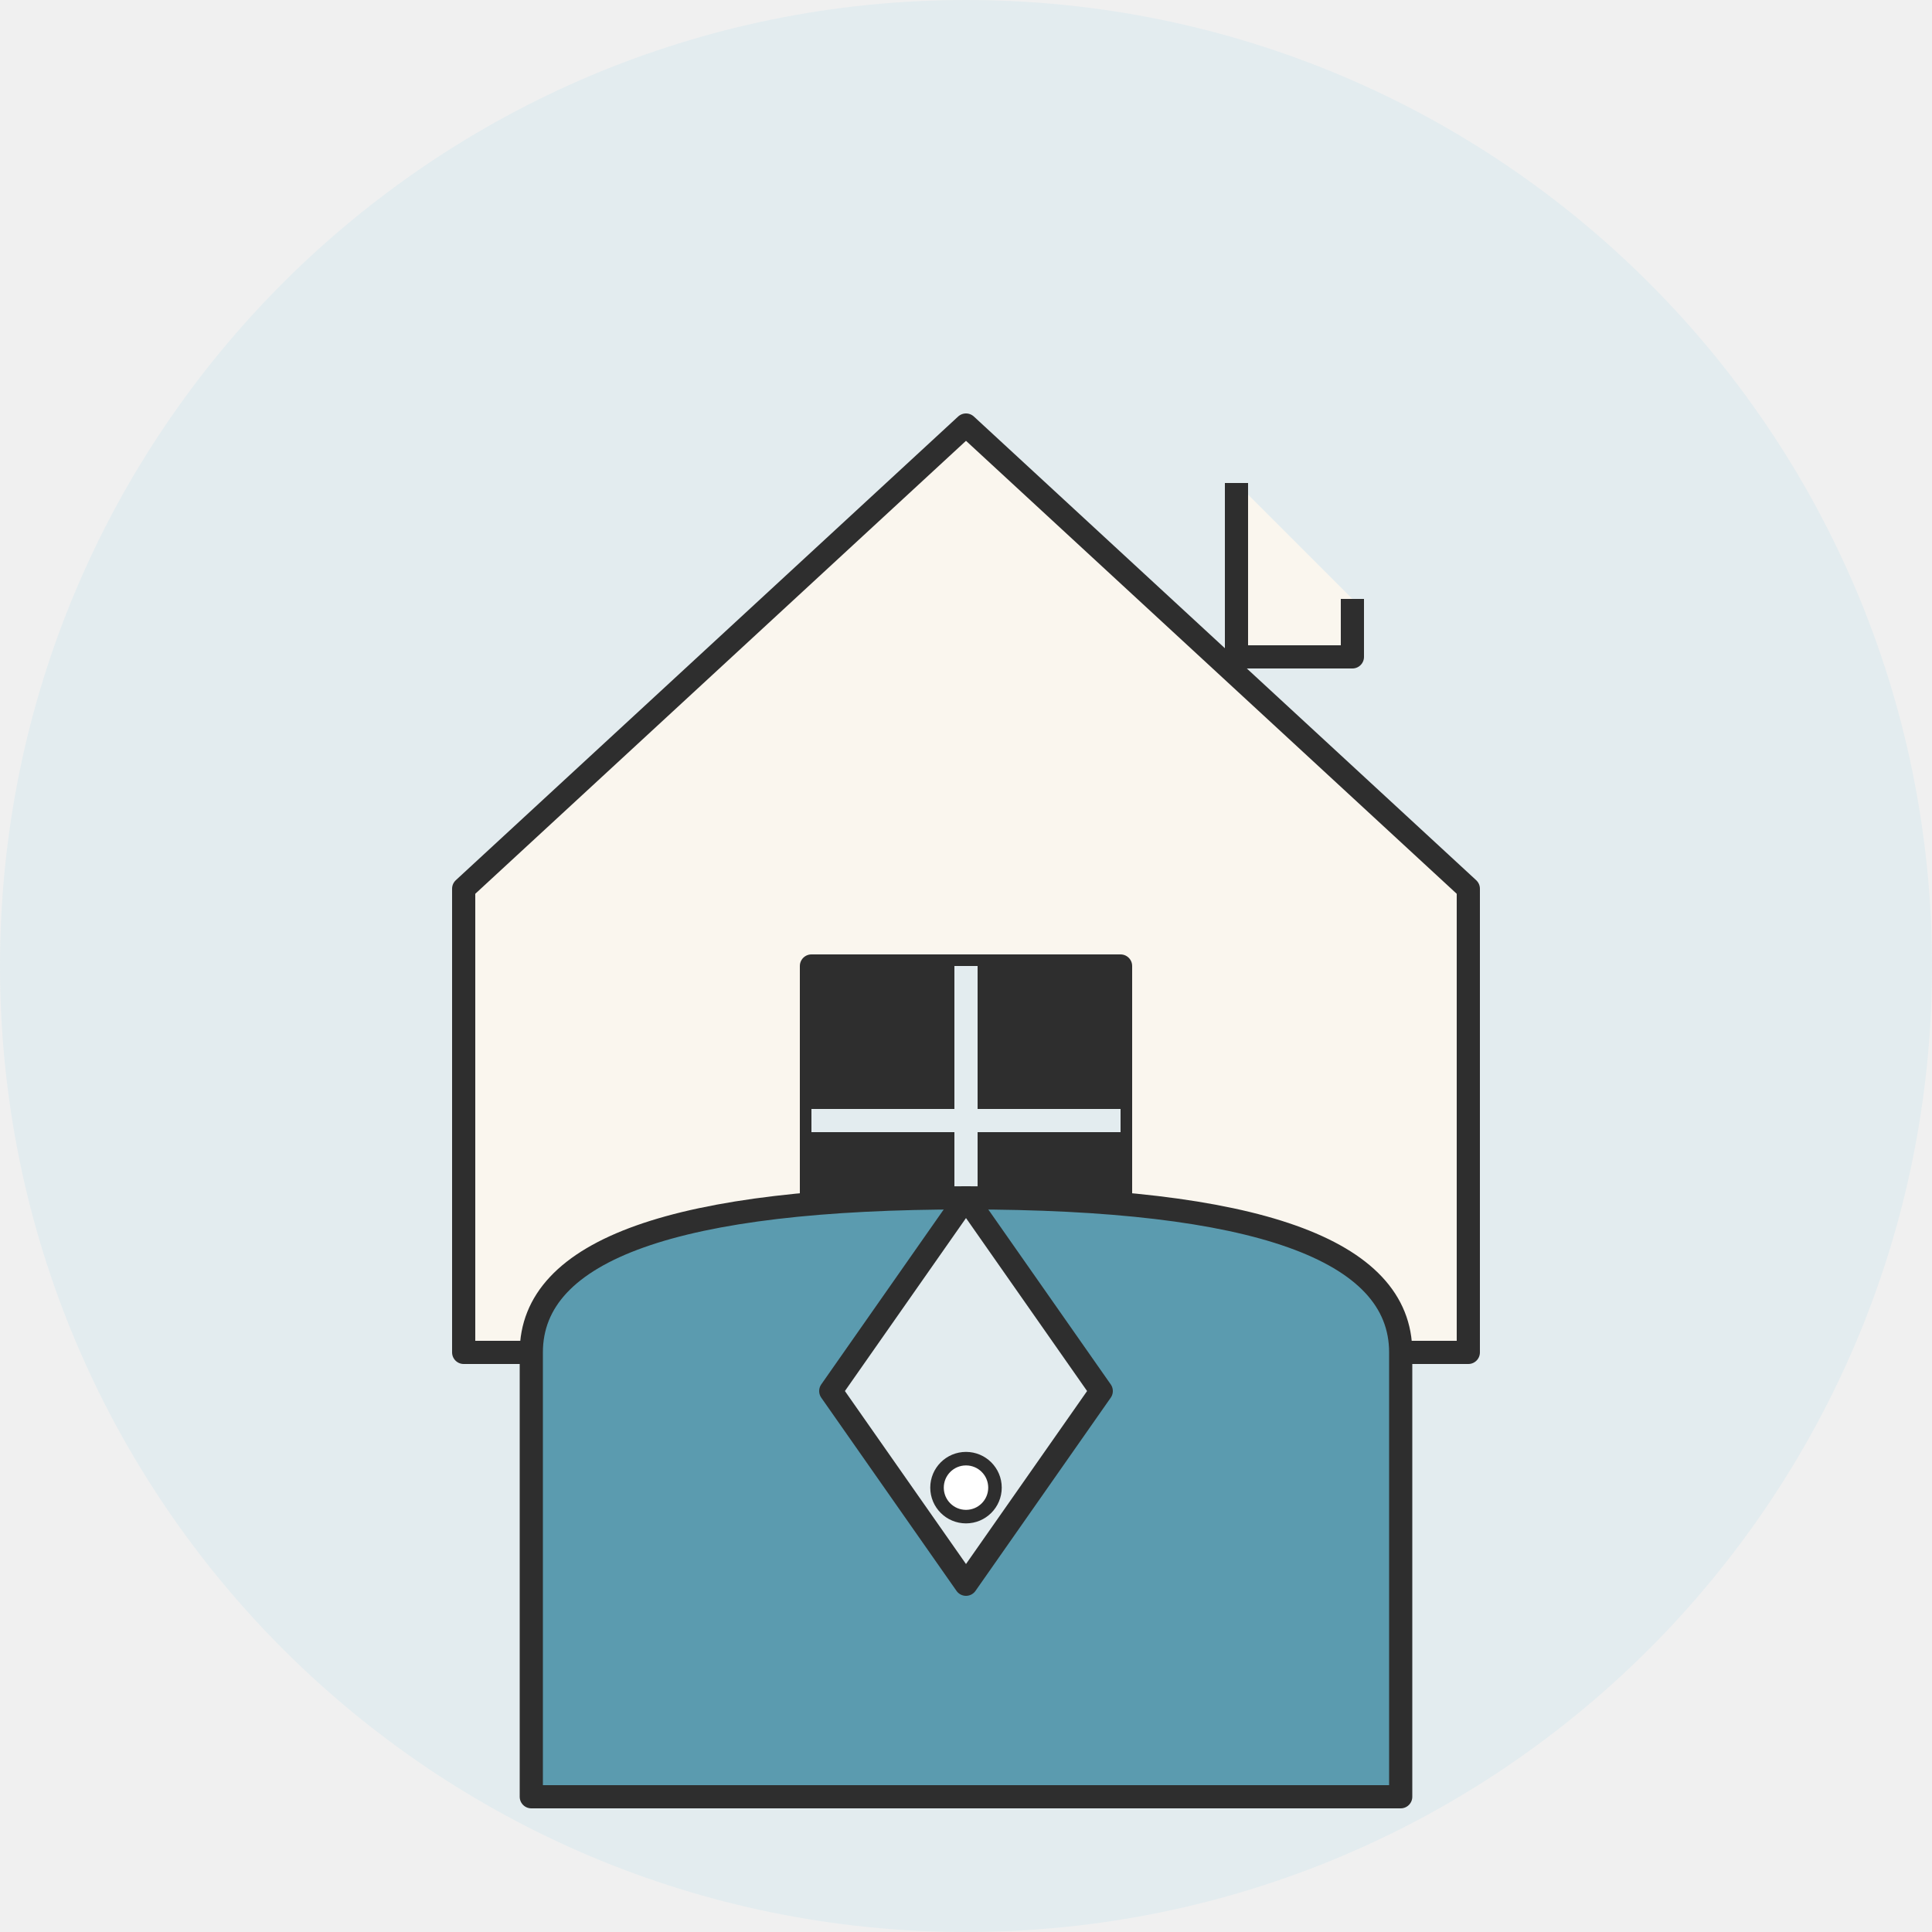
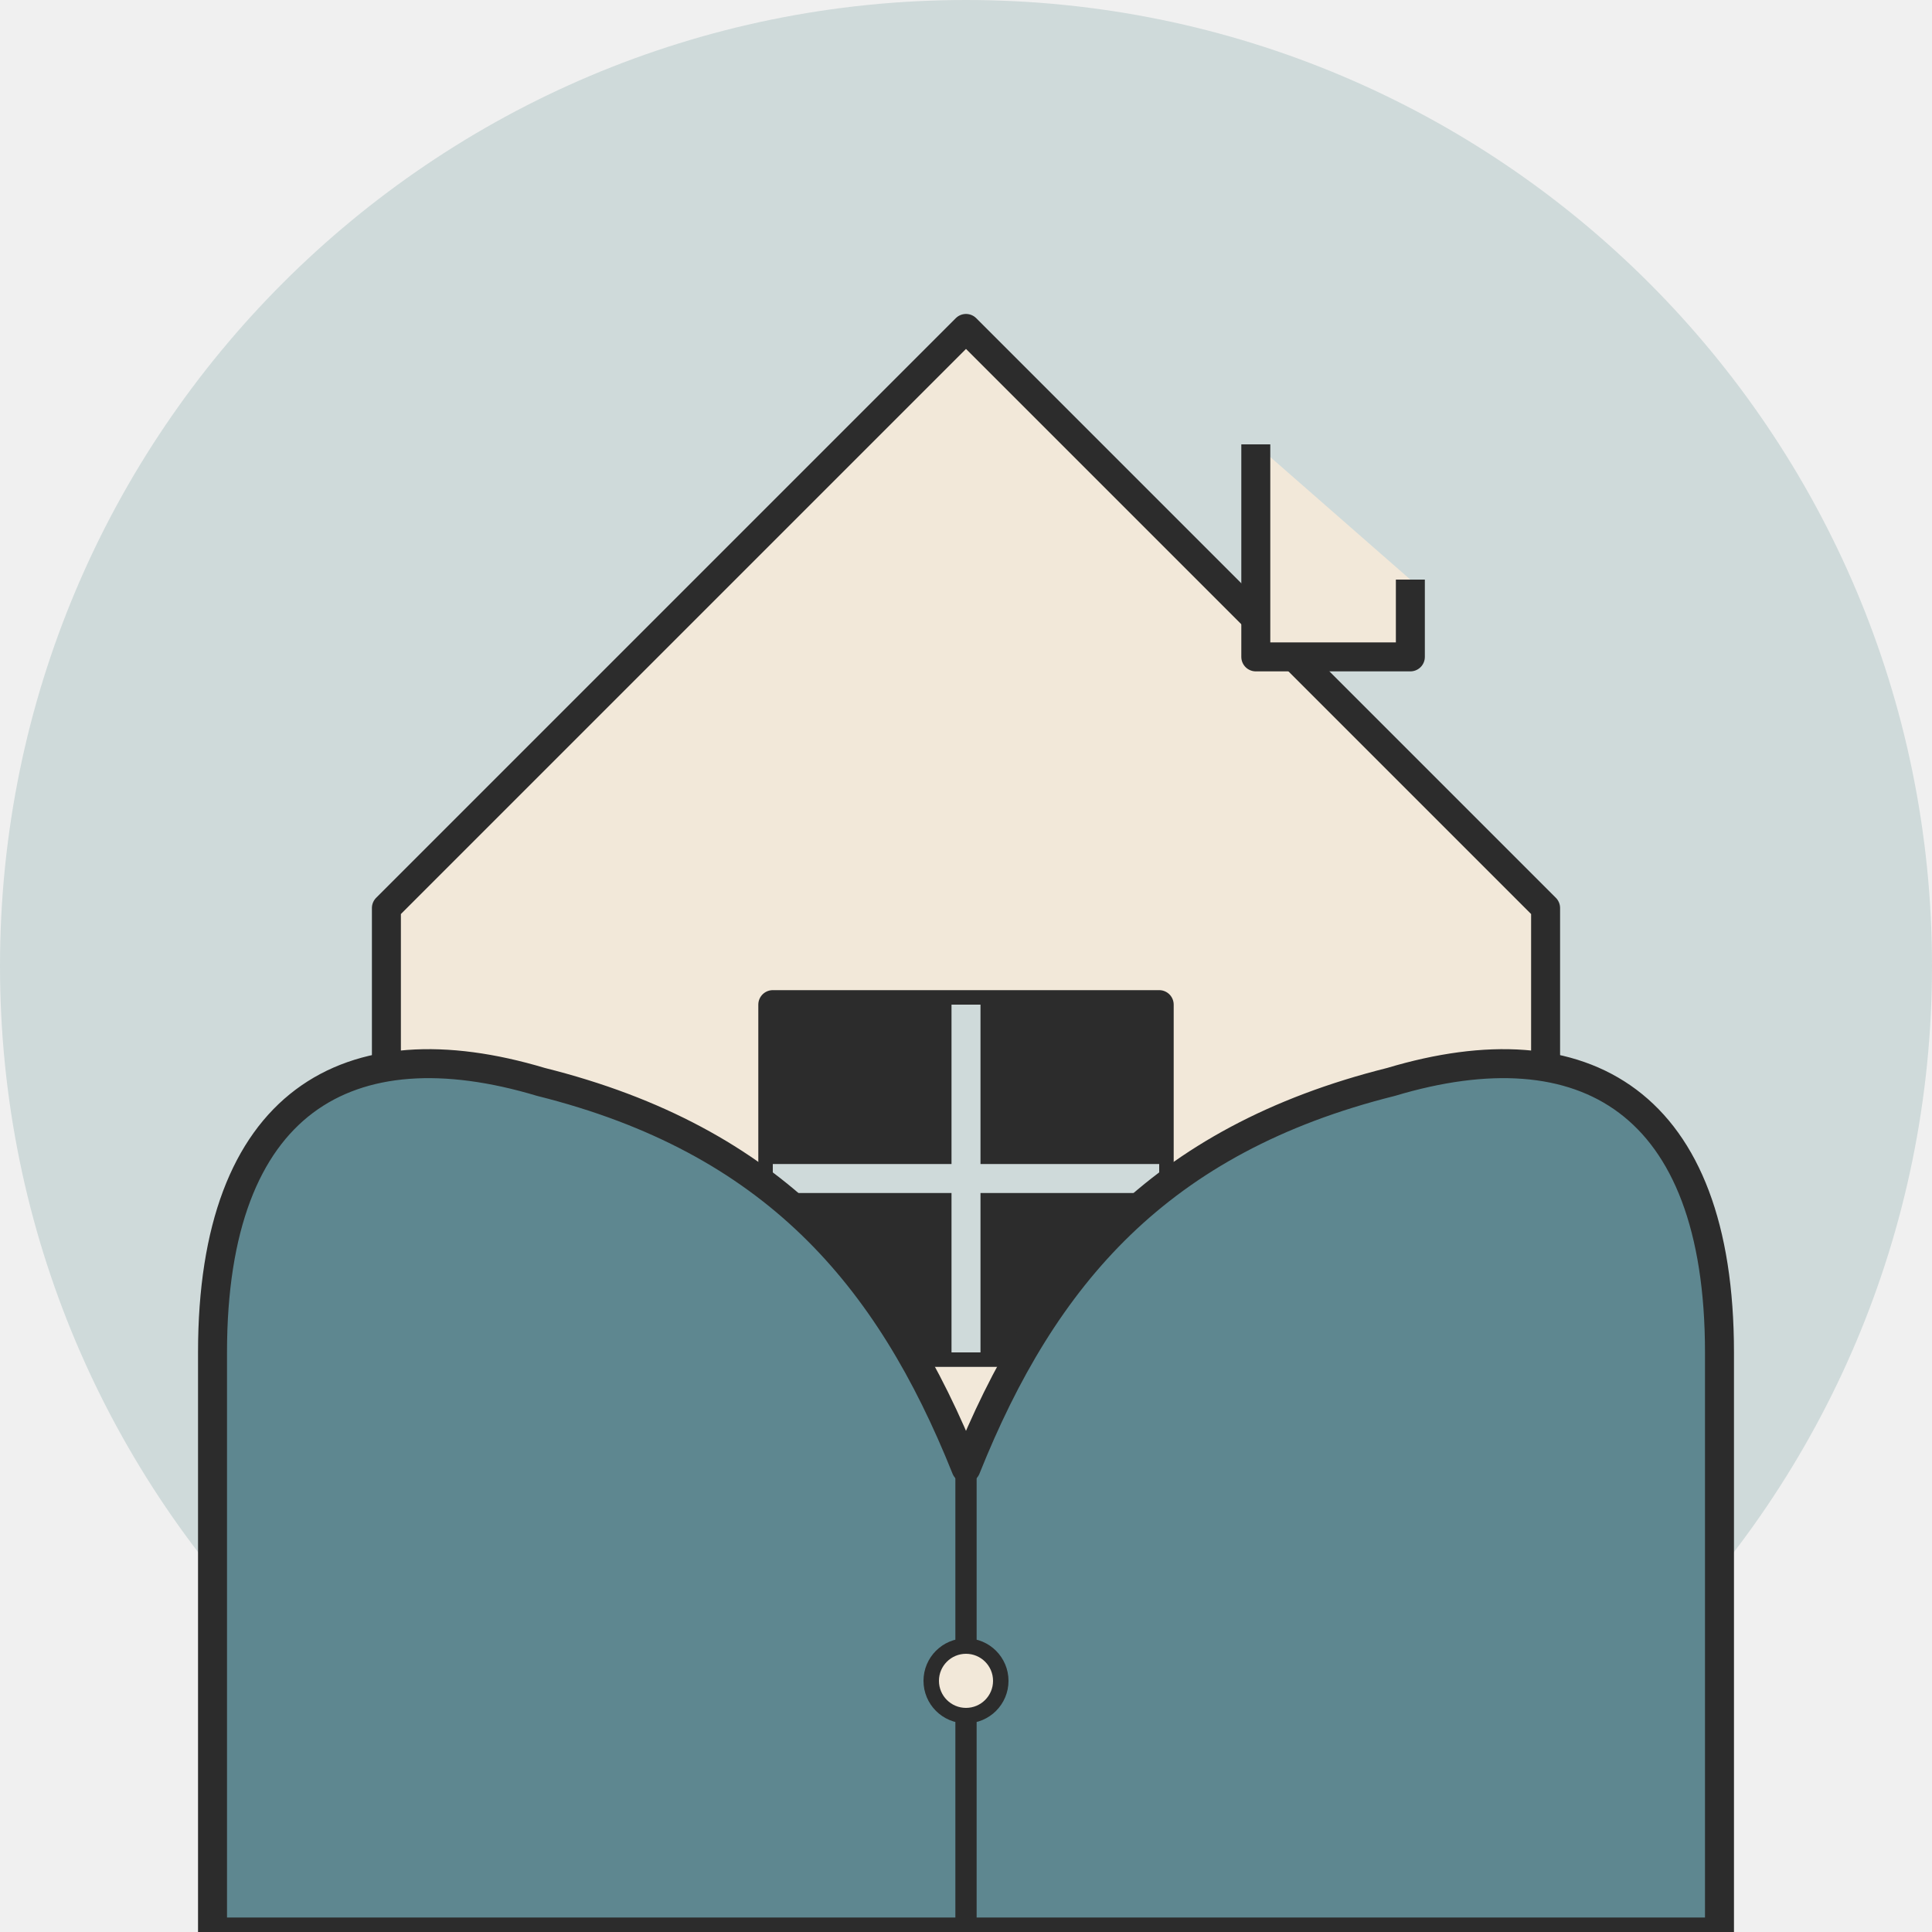
<svg xmlns="http://www.w3.org/2000/svg" viewBox="0 0 200 200" role="img" aria-label="Casa">
-   <circle cx="100" cy="100" r="100" fill="#E3ECEF" />
-   <g stroke="#2E2E2E" stroke-width="2.4" stroke-linejoin="round">
-     <path d="M48 92 L100 44 L152 92 L152 140 L48 140 Z" fill="#FAF6EE" />
-     <path d="M128 50 L128 68 L140 68 L140 62" fill="#FAF6EE" />
-     <path d="M84 100 L116 100 L116 132 L84 132 Z" fill="#2E2E2E" />
-     <path d="M100 100 L100 132 M84 116 L116 116" stroke="#E3ECEF" stroke-width="2.4" />
+   <circle cx="100" cy="100" r="100" fill="#CFDADA" />
+   <g stroke="#2C2C2C" stroke-width="3" stroke-linejoin="round">
+     <path d="M40 94 L100 34 L160 94 L160 150 L40 150 Z" fill="#F2E8D9" />
+     <path d="M130 46 L130 68 L146 68 L146 60" fill="#F2E8D9" />
+     <path d="M80 104 L120 104 L120 140 L80 140 Z" fill="#2C2C2C" />
  </g>
-   <path d="M55 140 Q55 124 100 124 Q145 124 145 140 L145 186 L55 186 Z" fill="#5B9BAF" stroke="#2E2E2E" stroke-width="2.4" stroke-linejoin="round" />
-   <path d="M100 124 L86 144 L100 164 L114 144 Z" fill="#E3ECEF" stroke="#2E2E2E" stroke-width="2.4" stroke-linejoin="round" />
-   <circle cx="100" cy="154" r="3" fill="#FFFFFF" stroke="#2E2E2E" stroke-width="1.4" />
+   <g stroke="#CFDADA" stroke-width="3">
+     <line x1="100" y1="104" x2="100" y2="140" />
+     <line x1="80" y1="122" x2="120" y2="122" />
+   </g>
+   <path d="M22 200 L22 140 C22 114 36 106 56 112 C80 118 92 132 100 152 C108 132 120 118 144 112 C164 106 178 114 178 140 L178 200 Z" fill="#5E8790" stroke="#2C2C2C" stroke-width="3" stroke-linejoin="round" />
+   <path d="M100 152 L100 200" stroke="#2C2C2C" stroke-width="2.2" />
+   <circle cx="100" cy="174" r="3.6" fill="#F2E8D9" stroke="#2C2C2C" stroke-width="1.6" />
</svg>
